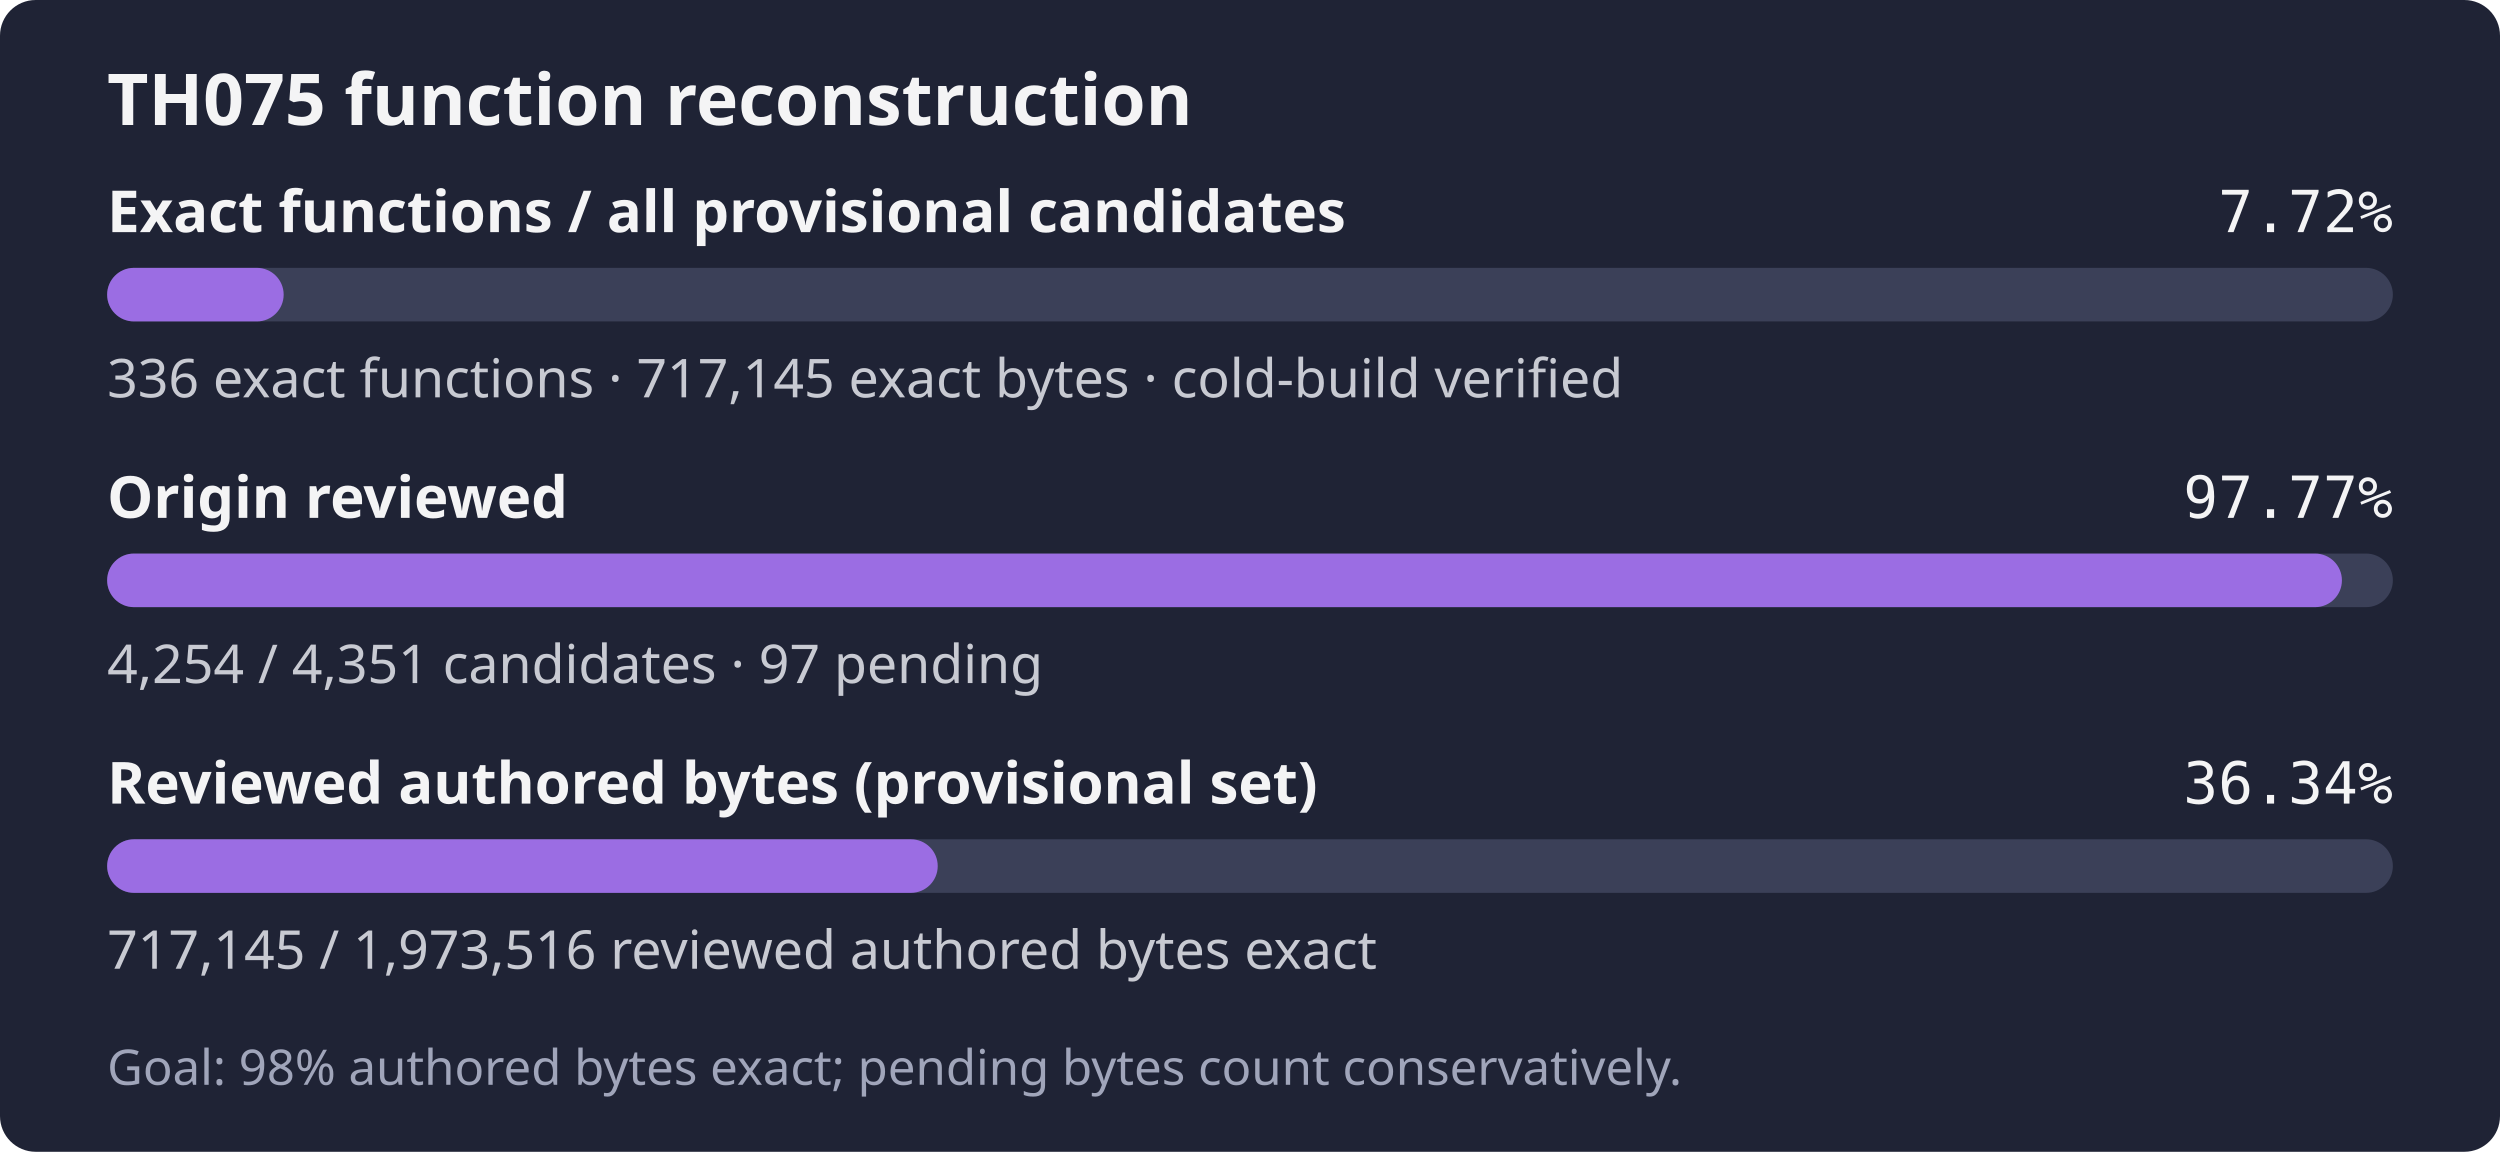
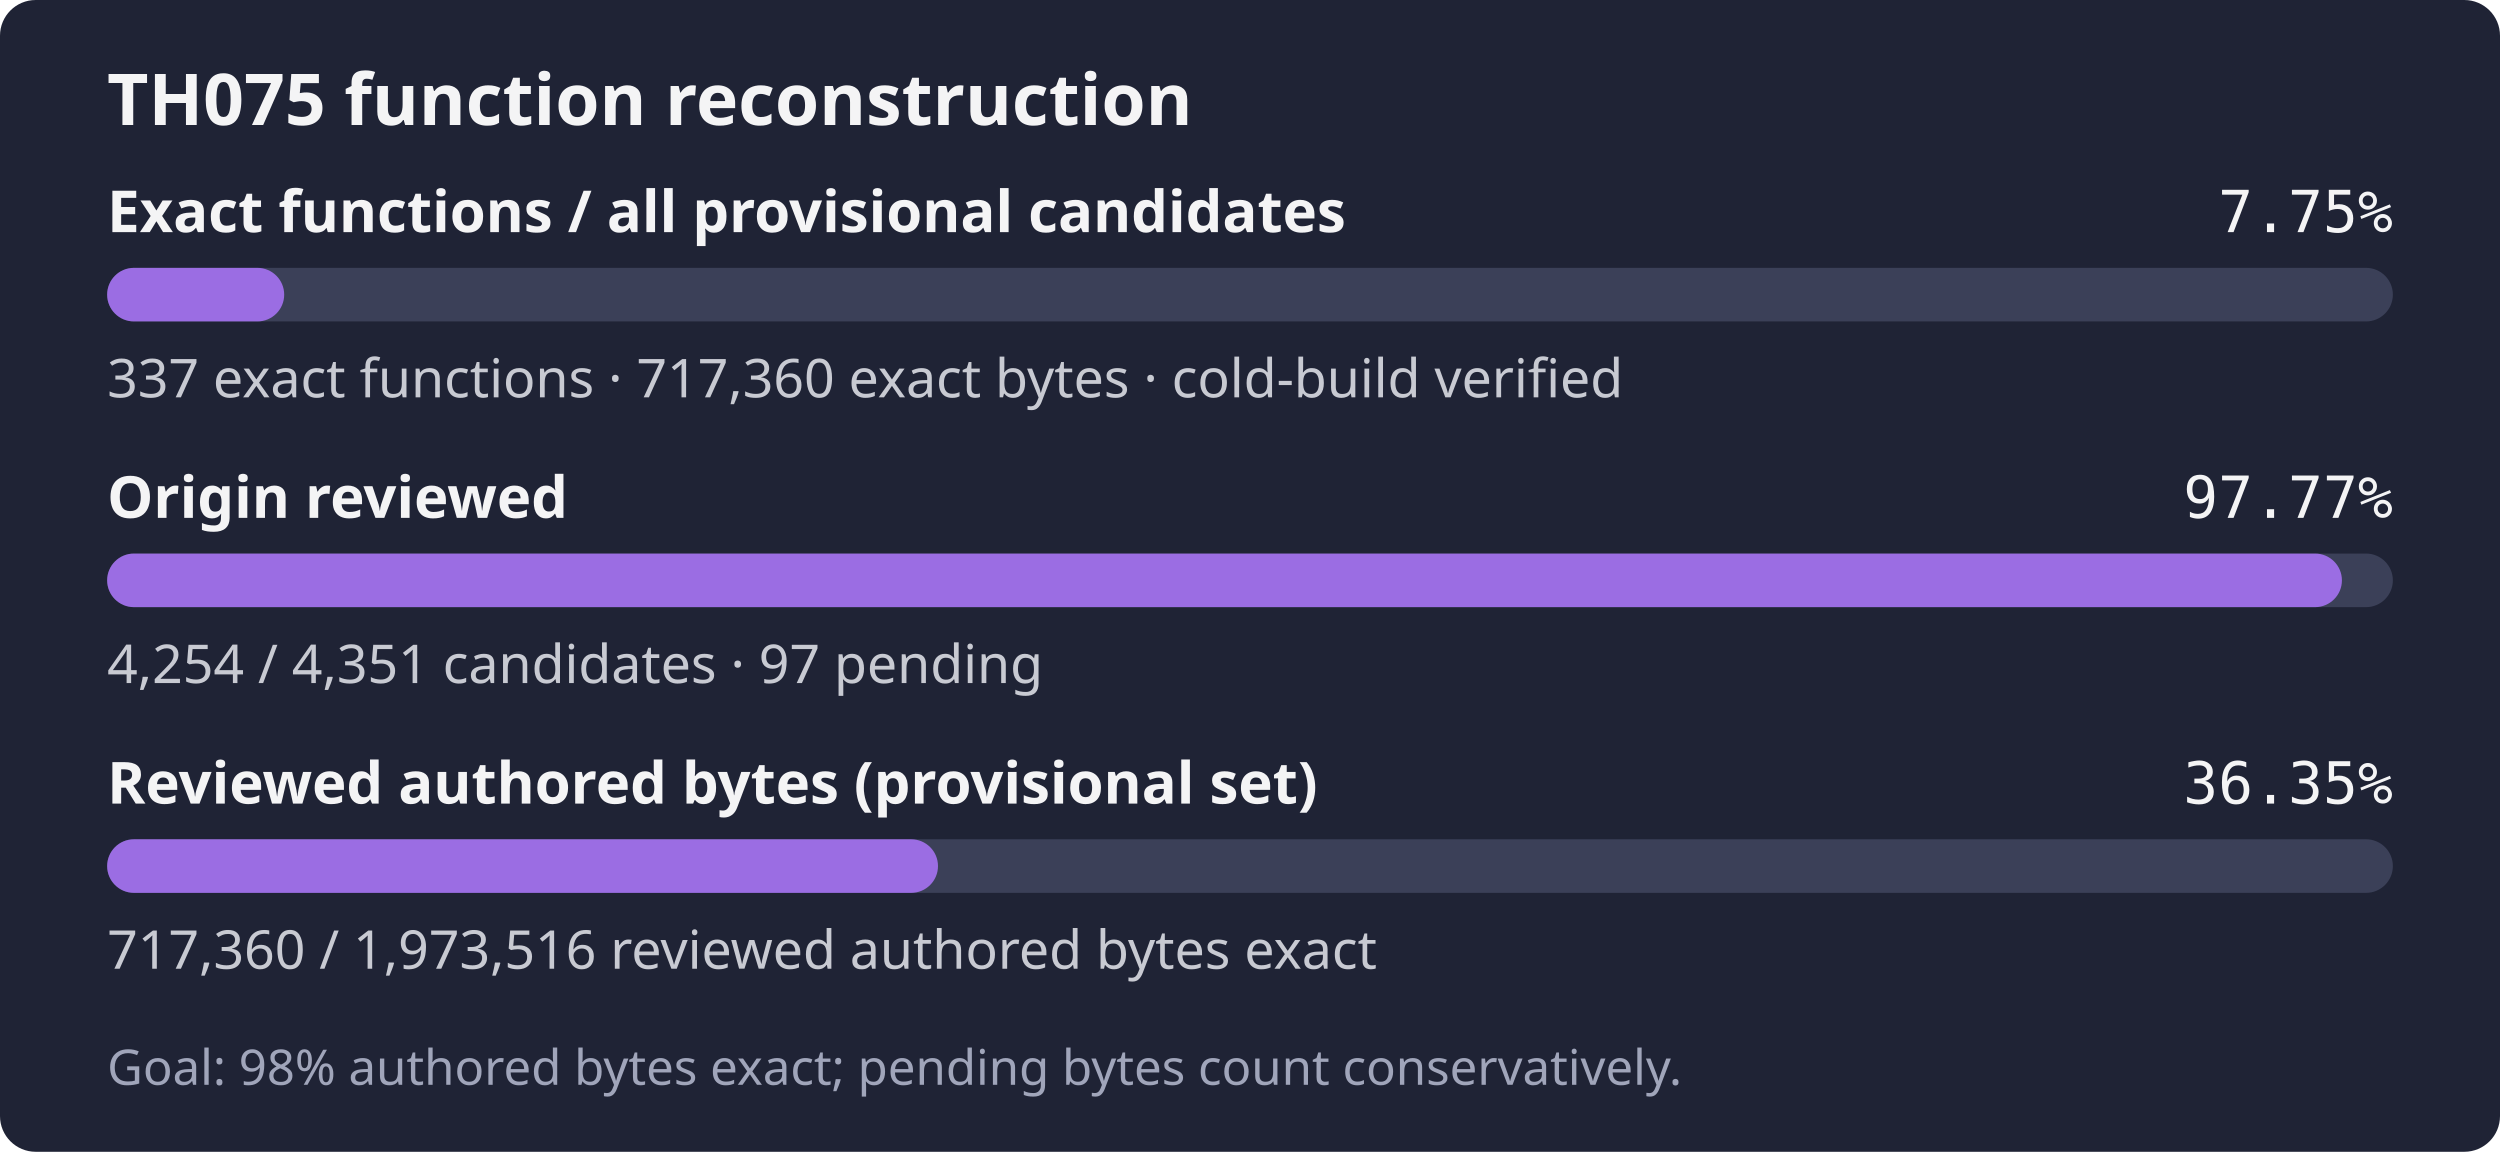
- <svg xmlns="http://www.w3.org/2000/svg" width="560" height="258" role="img" aria-label="TH075: 336 exact functions, 717,145 exact bytes; 4,254 of 4,351 candidates reviewed; Goal: 98% authored bytes exact; pending bytes count conservatively.">
+ <svg xmlns="http://www.w3.org/2000/svg" width="560" height="258" role="img" aria-label="TH075: 337 exact functions, 717,360 exact bytes; 4,254 of 4,351 candidates reviewed; Goal: 98% authored bytes exact; pending bytes count conservatively.">
  <rect width="560" height="258" rx="8" fill="#1f2335" />
  <text x="24" y="28" fill="#f4f4f5" font-family="sans-serif" font-size="16" font-weight="600">TH075 function reconstruction</text>
  <text x="24" y="52" fill="#f4f4f5" font-family="sans-serif" font-size="13" font-weight="600">Exact functions / all provisional candidates</text>
-   <text x="536" y="52" fill="#f4f4f5" text-anchor="end" font-family="monospace" font-size="13">7.72%</text>
+   <text x="536" y="52" fill="#f4f4f5" text-anchor="end" font-family="monospace" font-size="13">7.75%</text>
  <rect x="24" y="60" width="512" height="12" rx="6" fill="#3b4058" />
-   <rect x="24" y="60" width="39.54" height="12" rx="6" fill="#9b6de3" />
-   <text x="24" y="89" fill="#c8cad2" font-family="sans-serif" font-size="12">336 exact functions · 717,145 exact bytes · cold-build verified</text>
+   <rect x="24" y="60" width="39.66" height="12" rx="6" fill="#9b6de3" />
+   <text x="24" y="89" fill="#c8cad2" font-family="sans-serif" font-size="12">337 exact functions · 717,360 exact bytes · cold-build verified</text>
  <text x="24" y="116" fill="#f4f4f5" font-family="sans-serif" font-size="13" font-weight="600">Origin reviewed</text>
  <text x="536" y="116" fill="#f4f4f5" text-anchor="end" font-family="monospace" font-size="13">97.77%</text>
  <rect x="24" y="124" width="512" height="12" rx="6" fill="#3b4058" />
  <rect x="24" y="124" width="500.59" height="12" rx="6" fill="#9b6de3" />
  <text x="24" y="153" fill="#c8cad2" font-family="sans-serif" font-size="12">4,254 / 4,351 candidates · 97 pending</text>
  <text x="24" y="180" fill="#f4f4f5" font-family="sans-serif" font-size="13" font-weight="600">Reviewed authored bytes (provisional set)</text>
-   <text x="536" y="180" fill="#f4f4f5" text-anchor="end" font-family="monospace" font-size="13">36.34%</text>
+   <text x="536" y="180" fill="#f4f4f5" text-anchor="end" font-family="monospace" font-size="13">36.35%</text>
  <rect x="24" y="188" width="512" height="12" rx="6" fill="#3b4058" />
-   <rect x="24" y="188" width="186.05" height="12" rx="6" fill="#9b6de3" />
-   <text x="24" y="217" fill="#c8cad2" font-family="sans-serif" font-size="12">717,145 / 1,973,516 reviewed authored bytes exact</text>
+   <rect x="24" y="188" width="186.11" height="12" rx="6" fill="#9b6de3" />
+   <text x="24" y="217" fill="#c8cad2" font-family="sans-serif" font-size="12">717,360 / 1,973,516 reviewed authored bytes exact</text>
  <text x="24" y="243" fill="#a0a5ba" font-family="sans-serif" font-size="11">Goal: 98% authored bytes exact; pending bytes count conservatively.</text>
</svg>
